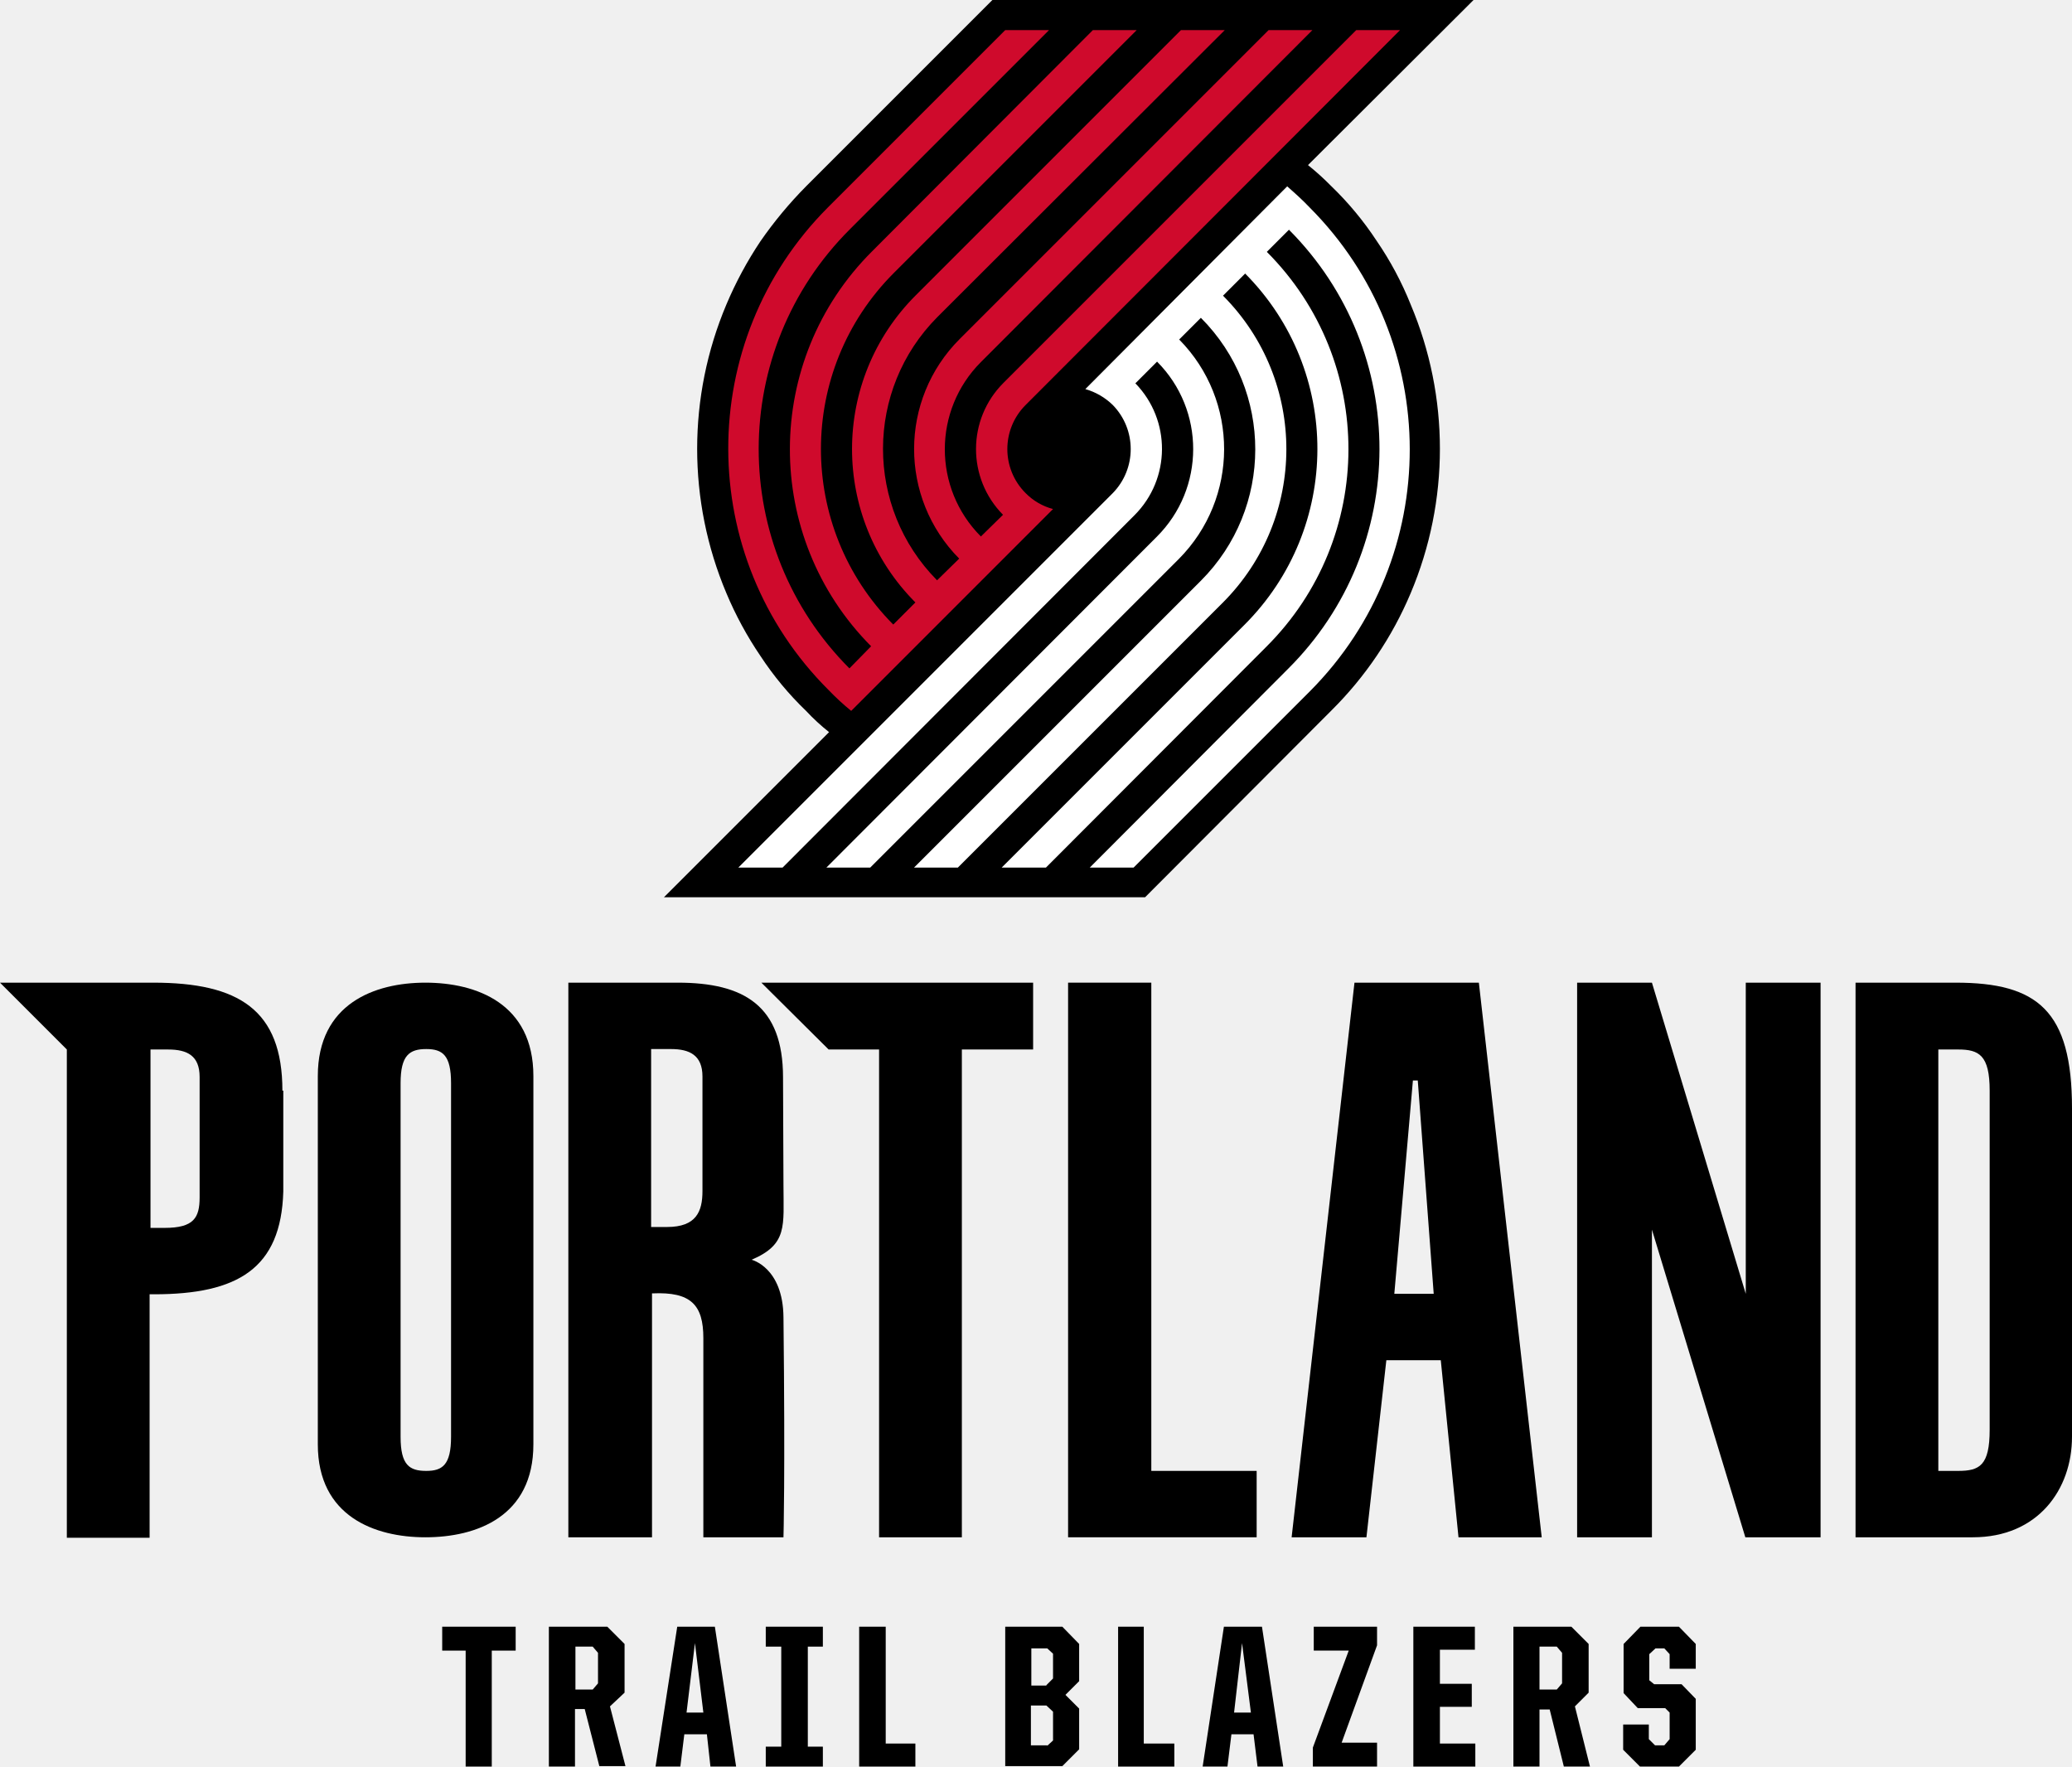
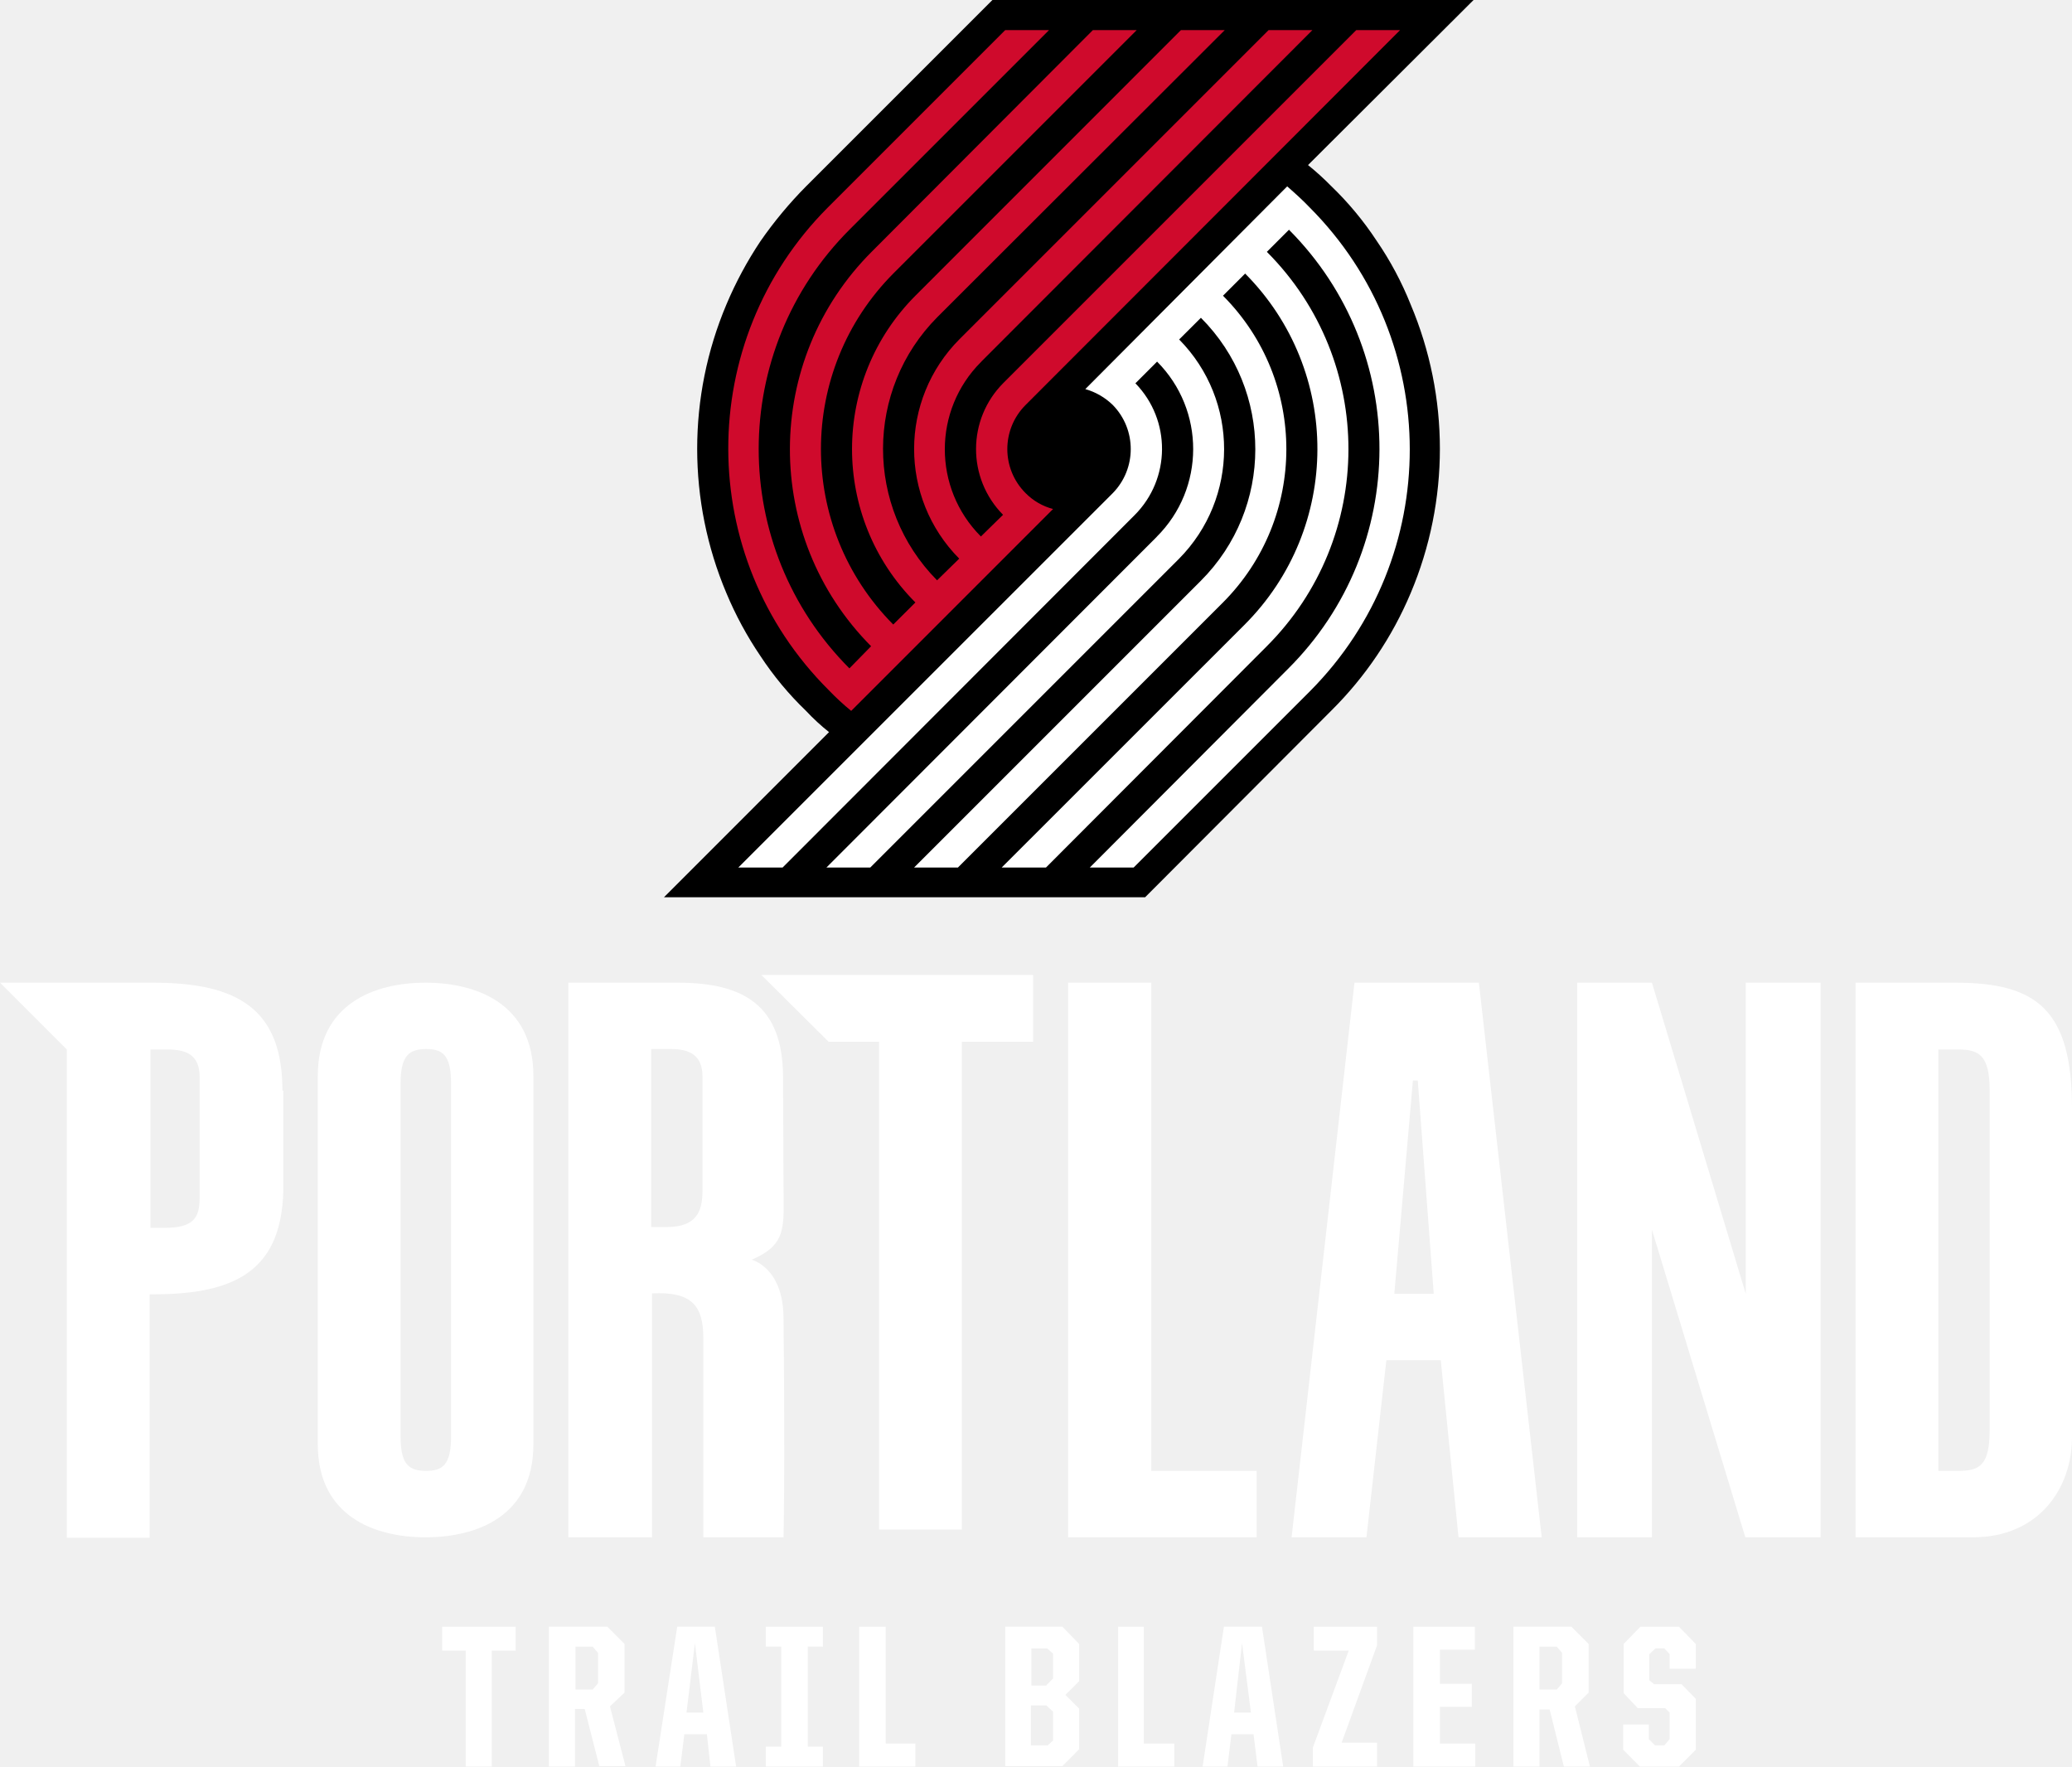
- <svg xmlns="http://www.w3.org/2000/svg" height="228.92" width="268.498" version="1.1" viewBox="0 0 268.498 228.92">
-   <path d="M178.387,31.203a41.412,41.412,0,0,0-5.908-7.113,34.131,34.131,0,0,0-2.983-2.696L190.948,0H128.599l-24.091,24.091-.057.057a53.242,53.242,0,0,0-5.908,7.113A49.1,49.1,0,0,0,94.126,39.463a48.074,48.074,0,0,0,0,37.398,46.43,46.43,0,0,0,4.417,8.145,41.412,41.412,0,0,0,5.908,7.113,27.358,27.358,0,0,0,2.983,2.753L86.039,116.267h62.349L172.536,92.061a47.222,47.222,0,0,0,10.267-15.2,48.074,48.074,0,0,0,0-37.398A42.412,42.412,0,0,0,178.387,31.203Z" />
-   <path d="M169.725,26.901c-.918-.975-1.95-1.893-2.925-2.753L140.644,50.419a8.387,8.387,0,0,1,3.556,2.065,8.172,8.172,0,0,1,0,11.414L95.675,112.424h5.736l45.6-45.658a12.17,12.17,0,0,0,.115-17.093l2.811-2.811a16.046,16.046,0,0,1-.036,22.692l-.022.022-42.79,42.847h5.679l39.979-39.979a20.218,20.218,0,0,0,.057-28.45l2.811-2.811a24.112,24.112,0,0,1-.029,34.1l-.029.029-37.111,37.111H124.125L158.426,78.123a28.163,28.163,0,0,0,.057-39.807l2.868-2.868a32.231,32.231,0,0,1-.115,45.543l-31.433,31.433h5.736l28.565-28.622a36.16,36.16,0,0,0,.084-51.138l-.027-.027,2.868-2.868a40.228,40.228,0,0,1-.115,56.9L141.218,112.424h5.679l22.886-22.886A44.4,44.4,0,0,0,169.725,26.901Z" fill="#fff" />
-   <path d="M107.376,89.423a32.569,32.569,0,0,0,2.925,2.696l26.156-26.156a7.761,7.761,0,0,1-3.556-2.065,8.066,8.066,0,0,1-.007-11.407l.007-.007L181.427,3.9h-5.679L130.033,49.616a12.117,12.117,0,0,0-.057,17.093l-2.868,2.811a15.995,15.995,0,0,1,.02-22.62q.047-.047.095-.094L170.07,3.9h-5.679L124.354,43.937a20.166,20.166,0,0,0-.057,28.45l-2.868,2.811a24.217,24.217,0,0,1,.057-34.129l37.226-37.169H153.034L118.676,38.258a28.163,28.163,0,0,0-.057,39.807l-2.868,2.868a32.283,32.283,0,0,1,.057-45.543L147.298,3.9h-5.679L112.997,32.58a36.212,36.212,0,0,0-.115,51.164l-2.811,2.868a40.228,40.228,0,0,1,.048-56.89l.01-.01L135.941,3.9h-5.679l-23.001,23.001a44.209,44.209,0,0,0,.114,62.521Z" fill="#cf0a2c" />
-   <polygon points="60.342 213.892 57.302 213.892 57.302 210.795 66.823 210.795 66.823 213.892 63.726 213.892 63.726 228.92 60.342 228.92 60.342 213.892" />
-   <path d="M71.183,210.795h7.514l2.237,2.237v6.309l-1.893,1.778,2.008,7.743H77.664l-1.893-7.399h-1.262V228.92H71.125V210.795Zm5.621,8.145.688-.803v-3.958l-.688-.803h-2.237v5.564Z" />
-   <path d="M87.759,210.795h4.876L95.388,228.92H92.061l-.459-4.187H88.677L88.161,228.92H84.949Zm1.205,11.128h2.18l-1.09-9.005Z" />
-   <polygon points="99.231 226.339 101.239 226.339 101.239 213.376 99.231 213.376 99.231 210.795 106.63 210.795 106.63 213.376 104.68 213.376 104.68 226.339 106.63 226.339 106.63 228.92 99.231 228.92 99.231 226.339" />
-   <polygon points="111.334 210.795 114.775 210.795 114.775 225.937 118.619 225.937 118.619 228.92 111.334 228.92 111.334 210.795" />
-   <path d="M130.262,210.795h7.399l2.18,2.237v4.818l-1.778,1.778,1.778,1.778v5.277l-2.18,2.18h-7.399Zm5.334,7.571.86-.86v-3.212l-.746-.688h-2.065v4.818h1.95Zm.115,7.858.746-.688v-3.728l-.86-.803h-2.008v5.162h2.122Z" />
-   <polygon points="144.889 210.795 148.216 210.795 148.216 225.937 152.174 225.937 152.174 228.92 144.889 228.92 144.889 210.795" />
-   <path d="M158.598,210.795h4.933L166.284,228.92h-3.327l-.516-4.187h-2.868l-.516,4.187h-3.212Zm1.319,11.128h2.18l-1.147-9.005Z" />
-   <polygon points="170.127 226.454 174.773 213.892 170.242 213.892 170.242 210.795 178.444 210.795 178.444 213.204 173.855 225.823 178.444 225.823 178.444 228.92 170.127 228.92 170.127 226.454" />
-   <polygon points="183.147 210.795 191.12 210.795 191.12 213.777 186.589 213.777 186.589 218.194 190.719 218.194 190.719 221.177 186.589 221.177 186.589 225.937 191.178 225.937 191.178 228.92 183.147 228.92 183.147 210.795" />
-   <path d="M196.111,210.795h7.514l2.237,2.237v6.309l-1.778,1.778,1.95,7.801h-3.384l-1.835-7.399H199.495V228.92h-3.384Zm5.621,8.145.688-.803v-3.958l-.688-.803h-2.237v5.564Z" />
-   <polygon points="210.336 226.74 210.336 223.471 213.662 223.471 213.662 225.364 214.466 226.167 215.67 226.167 216.358 225.364 216.358 221.922 215.785 221.349 212.229 221.349 210.393 219.398 210.393 213.032 212.573 210.795 217.563 210.795 219.743 213.032 219.743 216.244 216.358 216.244 216.358 214.351 215.67 213.605 214.523 213.605 213.72 214.351 213.72 217.735 214.351 218.251 217.907 218.251 219.743 220.144 219.743 226.74 217.563 228.92 212.515 228.92 210.336 226.74" />
-   <path d="M36.595,141.333c0-10.497-5.679-13.996-16.749-13.996H0l8.661,8.661v63.267H19.387V167.718H19.961c10.841,0,16.462-3.327,16.749-13.307V141.333Zm-17.208-5.334h2.409c2.466,0,4.072.803,4.072,3.556v15.602c0,2.639-.746,3.958-4.531,3.958H19.502V135.998Z" />
-   <path d="M51.91,140.358c0-3.614,1.147-4.417,3.327-4.417,2.122,0,3.212.803,3.212,4.417v45.83c0,3.671-1.147,4.417-3.212,4.417-2.18,0-3.327-.746-3.327-4.417ZM55.122,199.208c6.654,0,13.996-2.696,13.996-12.045V139.44c0-9.407-7.399-12.103-13.996-12.103-6.539,0-13.938,2.696-13.938,12.103v47.723C41.184,196.512,48.583,199.208,55.122,199.208Z" />
-   <path d="M183.09,140.013h.631l2.065,27.647h-5.105Zm-3.442,36.251h7.055L188.998,199.208h10.784l-8.145-71.871h-16.118l-8.145,71.871h9.694Z" />
-   <path d="M257.829,185.27c0,4.646-1.319,5.334-4.072,5.334h-2.581V135.998h2.581c2.696,0,4.072.746,4.072,5.334Zm10.669.918V143.627c0-12.676-4.474-16.29-15.085-16.29H240.449V199.208h15.2c8.432,0,12.848-6.195,12.848-13.021Z" />
-   <path d="M84.375,135.941h2.581c2.409,0,4.072.803,4.072,3.556v14.856c0,2.639-.803,4.646-4.589,4.646H84.375Zm.172,31.662c4.99-.229,6.596,1.491,6.596,5.793V199.208h10.382s.229-7.743,0-28.507c-.057-6.482-4.13-7.457-4.13-7.457,4.703-2.008,4.13-4.359,4.13-9.694l-.057-13.938c0-9.292-5.048-12.275-13.651-12.275H73.649V199.208H84.49V167.603Z" />
-   <polygon points="162.842 190.604 149.191 190.604 149.191 127.337 138.407 127.337 138.407 199.208 162.842 199.208 162.842 190.604" />
-   <polygon points="113.915 135.998 113.915 199.208 124.641 199.208 124.641 135.998 133.876 135.998 133.876 127.337 98.658 127.337 107.376 135.998 113.915 135.998" />
-   <polygon points="214.064 159.343 226.167 199.208 235.918 199.208 235.918 127.337 226.224 127.337 226.224 167.661 214.064 127.337 204.37 127.337 204.37 199.208 214.064 199.208 214.064 159.343" />
+ <svg xmlns="http://www.w3.org/2000/svg" width="268.498" height="228.92" version="1.1">
+   <g class="layer">
+     <path d="m178.39,31.2a41.41,41.41 0 0 0 -5.91,-7.11a34.13,34.13 0 0 0 -2.98,-2.7l21.45,-21.39l-62.35,0l-24.09,24.09l-0.06,0.06a53.24,53.24 0 0 0 -5.91,7.11a49.1,49.1 0 0 0 -4.41,8.2a48.07,48.07 0 0 0 0,37.4a46.43,46.43 0 0 0 4.41,8.15a41.41,41.41 0 0 0 5.91,7.11a27.36,27.36 0 0 0 2.98,2.75l-21.39,21.4l62.35,0l24.15,-24.21a47.22,47.22 0 0 0 10.26,-15.2a48.07,48.07 0 0 0 0,-37.4a42.41,42.41 0 0 0 -4.41,-8.26z" id="svg_1" />
+     <path d="m169.73,26.9c-0.92,-0.97 -1.95,-1.89 -2.93,-2.75l-26.16,26.27a8.39,8.39 0 0 1 3.56,2.06a8.17,8.17 0 0 1 0,11.42l-48.53,48.52l5.74,0l45.6,-45.65a12.17,12.17 0 0 0 0.12,-17.1l2.81,-2.81a16.05,16.05 0 0 1 -0.04,22.69l-0.02,0.03l-42.79,42.84l5.68,0l39.98,-39.98a20.22,20.22 0 0 0 0.05,-28.45l2.82,-2.81a24.11,24.11 0 0 1 -0.03,34.1l-0.03,0.03l-37.11,37.11l5.68,0l34.3,-34.3a28.16,28.16 0 0 0 0.05,-39.8l2.87,-2.87a32.23,32.23 0 0 1 -0.11,45.54l-31.44,31.43l5.74,0l28.56,-28.62a36.16,36.16 0 0 0 0.09,-51.14l-0.03,-0.02l2.87,-2.87a40.23,40.23 0 0 1 -0.12,56.9l-25.69,25.75l5.68,0l22.88,-22.88a44.4,44.4 0 0 0 -0.05,-62.64z" fill="#fff" id="svg_2" />
+     <path d="m107.38,89.42a32.57,32.57 0 0 0 2.92,2.7l26.16,-26.16a7.76,7.76 0 0 1 -3.56,-2.06a8.07,8.07 0 0 1 -0.01,-11.41l0.01,-0.01l48.53,-48.58l-5.68,0l-45.72,45.72a12.12,12.12 0 0 0 -0.05,17.09l-2.87,2.81a15.99,15.99 0 0 1 0.02,-22.62q0.04,-0.05 0.09,-0.1l42.85,-42.9l-5.68,0l-40.04,40.04a20.17,20.17 0 0 0 -0.05,28.45l-2.87,2.81a24.22,24.22 0 0 1 0.06,-34.13l37.22,-37.17l-5.68,0l-34.35,34.36a28.16,28.16 0 0 0 -0.06,39.81l-2.87,2.86a32.28,32.28 0 0 1 0.06,-45.54l31.49,-31.49l-5.68,0l-28.62,28.68a36.21,36.21 0 0 0 -0.12,51.16l-2.81,2.87a40.23,40.23 0 0 1 0.05,-56.89l0.01,-0.01l25.81,-25.81l-5.68,0l-23,23a44.21,44.21 0 0 0 0.12,62.52z" fill="#cf0a2c" id="svg_3" />
+     <polygon fill="#ffffff" id="svg_4" points="60.342 213.892 57.302 213.892 57.302 210.795 66.823 210.795 66.823 213.892 63.726 213.892 63.726 228.92 60.342 228.92 60.342 213.892" transform="matrix(1, 0, 0, 1, 0, 0)" />
+     <path d="m71.18,210.79l7.52,0l2.23,2.24l0,6.31l-1.89,1.78l2.01,7.74l-3.39,0l-1.89,-7.4l-1.26,0l0,7.46l-3.38,0l0,-18.13l0.05,0zm5.62,8.15l0.69,-0.8l0,-3.96l-0.69,-0.8l-2.23,0l0,5.56l2.23,0z" fill="#ffffff" id="svg_5" transform="matrix(1, 0, 0, 1, 0, 0)" />
+     <path d="m87.76,210.79l4.87,0l2.76,18.13l-3.33,0l-0.46,-4.19l-2.92,0l-0.52,4.19l-3.21,0l2.81,-18.13zm1.2,11.13l2.18,0l-1.09,-9l-1.09,9z" fill="#ffffff" id="svg_6" transform="matrix(1, 0, 0, 1, 0, 0)" />
+     <polygon fill="#ffffff" id="svg_7" points="99.231 226.339 101.239 226.339 101.239 213.376 99.231 213.376 99.231 210.795 106.63 210.795 106.63 213.376 104.68 213.376 104.68 226.339 106.63 226.339 106.63 228.92 99.231 228.92 99.231 226.339" transform="matrix(1, 0, 0, 1, 0, 0)" />
+     <polygon fill="#ffffff" id="svg_8" points="111.334 210.795 114.775 210.795 114.775 225.937 118.619 225.937 118.619 228.92 111.334 228.92 111.334 210.795" />
+     <path d="m130.26,210.79l7.4,0l2.18,2.24l0,4.82l-1.78,1.78l1.78,1.78l0,5.27l-2.18,2.18l-7.4,0l0,-18.07zm5.34,7.58l0.86,-0.86l0,-3.22l-0.75,-0.68l-2.06,0l0,4.81l1.95,0l0,-0.05zm0.11,7.85l0.75,-0.68l0,-3.73l-0.86,-0.81l-2.01,0l0,5.17l2.12,0l0,0.05z" fill="#ffffff" id="svg_9" />
+     <polygon fill="#ffffff" id="svg_10" points="144.889 210.795 148.216 210.795 148.216 225.937 152.174 225.937 152.174 228.92 144.889 228.92 144.889 210.795" />
+     <path d="m158.6,210.79l4.93,0l2.75,18.13l-3.32,0l-0.52,-4.19l-2.87,0l-0.51,4.19l-3.22,0l2.76,-18.13zm1.32,11.13l2.18,0l-1.15,-9l-1.03,9z" fill="#ffffff" id="svg_11" />
+     <polygon fill="#ffffff" id="svg_12" points="170.127 226.454 174.773 213.892 170.242 213.892 170.242 210.795 178.444 210.795 178.444 213.204 173.855 225.823 178.444 225.823 178.444 228.92 170.127 228.92 170.127 226.454" />
+     <polygon fill="#ffffff" id="svg_13" points="183.147 210.795 191.12 210.795 191.12 213.777 186.589 213.777 186.589 218.194 190.719 218.194 190.719 221.177 186.589 221.177 186.589 225.937 191.178 225.937 191.178 228.92 183.147 228.92 183.147 210.795" />
+     <path d="m196.11,210.79l7.51,0l2.24,2.24l0,6.31l-1.78,1.78l1.95,7.8l-3.38,0l-1.84,-7.4l-1.32,0l0,7.4l-3.38,0l0,-18.13zm5.62,8.15l0.69,-0.8l0,-3.96l-0.69,-0.8l-2.24,0l0,5.56l2.24,0z" fill="#ffffff" id="svg_14" />
+     <polygon fill="#ffffff" id="svg_15" points="210.336 226.74 210.336 223.471 213.662 223.471 213.662 225.364 214.466 226.167 215.67 226.167 216.358 225.364 216.358 221.922 215.785 221.349 212.229 221.349 210.393 219.398 210.393 213.032 212.573 210.795 217.563 210.795 219.743 213.032 219.743 216.244 216.358 216.244 216.358 214.351 215.67 213.605 214.523 213.605 213.72 214.351 213.72 217.735 214.351 218.251 217.907 218.251 219.743 220.144 219.743 226.74 217.563 228.92 212.515 228.92 210.336 226.74" />
+     <path d="m36.6,141.33c0,-10.49 -5.68,-13.99 -16.75,-13.99l-19.85,0l8.66,8.66l0,63.27l10.73,0l0,-31.55l0.57,0c10.84,0 16.46,-3.33 16.75,-13.31l0,-13.08l-0.11,0zm-17.21,-5.33l2.41,0c2.46,0 4.07,0.8 4.07,3.55l0,15.61c0,2.63 -0.75,3.95 -4.53,3.95l-1.84,0l0,-23.11l-0.11,0z" fill="#ffffff" id="svg_16" transform="matrix(1, 0, 0, 1, 0, 0)" />
+     <path d="m51.91,140.36c0,-3.62 1.15,-4.42 3.33,-4.42c2.12,0 3.21,0.8 3.21,4.42l0,45.83c0,3.67 -1.15,4.41 -3.21,4.41c-2.18,0 -3.33,-0.74 -3.33,-4.41l0,-45.83zm3.21,58.85c6.66,0 14,-2.7 14,-12.05l0,-47.72c0,-9.41 -7.4,-12.1 -14,-12.1c-6.54,0 -13.94,2.69 -13.94,12.1l0,47.72c0,9.35 7.4,12.05 13.94,12.05z" fill="#ffffff" id="svg_17" transform="matrix(1, 0, 0, 1, 0, 0)" />
+     <path d="m183.09,140.01l0.63,0l2.07,27.65l-5.11,0l2.41,-27.65zm-3.44,36.25l7.05,0l2.3,22.95l10.78,0l-8.14,-71.87l-16.12,0l-8.15,71.87l9.7,0l2.58,-22.95z" fill="#ffffff" id="svg_18" transform="matrix(1, 0, 0, 1, 0, 0)" />
+     <path d="m257.83,185.27c0,4.65 -1.32,5.33 -4.07,5.33l-2.58,0l0,-54.6l2.58,0c2.69,0 4.07,0.74 4.07,5.33l0,43.94zm10.67,0.92l0,-42.56c0,-12.68 -4.48,-16.29 -15.09,-16.29l-12.96,0l0,71.87l15.2,0c8.43,0 12.85,-6.2 12.85,-13.02z" fill="#ffffff" id="svg_19" transform="matrix(1, 0, 0, 1, 0, 0)" />
+     <path d="m84.38,135.94l2.58,0c2.41,0 4.07,0.8 4.07,3.56l0,14.85c0,2.64 -0.8,4.65 -4.59,4.65l-2.06,0l0,-23.06zm0.17,31.66c4.99,-0.23 6.59,1.49 6.59,5.8l0,25.81l10.39,0s0.22,-7.75 0,-28.51c-0.06,-6.48 -4.13,-7.46 -4.13,-7.46c4.7,-2 4.13,-4.36 4.13,-9.69l-0.06,-13.94c0,-9.29 -5.05,-12.27 -13.65,-12.27l-14.17,0l0,71.87l10.84,0l0,-31.61l0.06,0z" fill="#ffffff" id="svg_20" transform="matrix(1, 0, 0, 1, 0, 0)" />
+     <polygon fill="#ffffff" id="svg_21" points="162.842 190.604 149.191 190.604 149.191 127.337 138.407 127.337 138.407 199.208 162.842 199.208 162.842 190.604" transform="matrix(1, 0, 0, 1, 0, 0)" />
+     <polygon fill="#ffffff" id="svg_22" points="113.915,134.998 113.915,198.208 124.641,198.208 124.641,134.998 133.876,134.998 133.876,126.337 98.658,126.337 107.376,134.998 113.915,134.998 " transform="matrix(1, 0, 0, 1, 0, 0)" />
+     <polygon fill="#ffffff" id="svg_23" points="214.064 159.343 226.167 199.208 235.918 199.208 235.918 127.337 226.224 127.337 226.224 167.661 214.064 127.337 204.37 127.337 204.37 199.208 214.064 199.208 214.064 159.343" transform="matrix(1, 0, 0, 1, 0, 0)" />
+   </g>
</svg>
